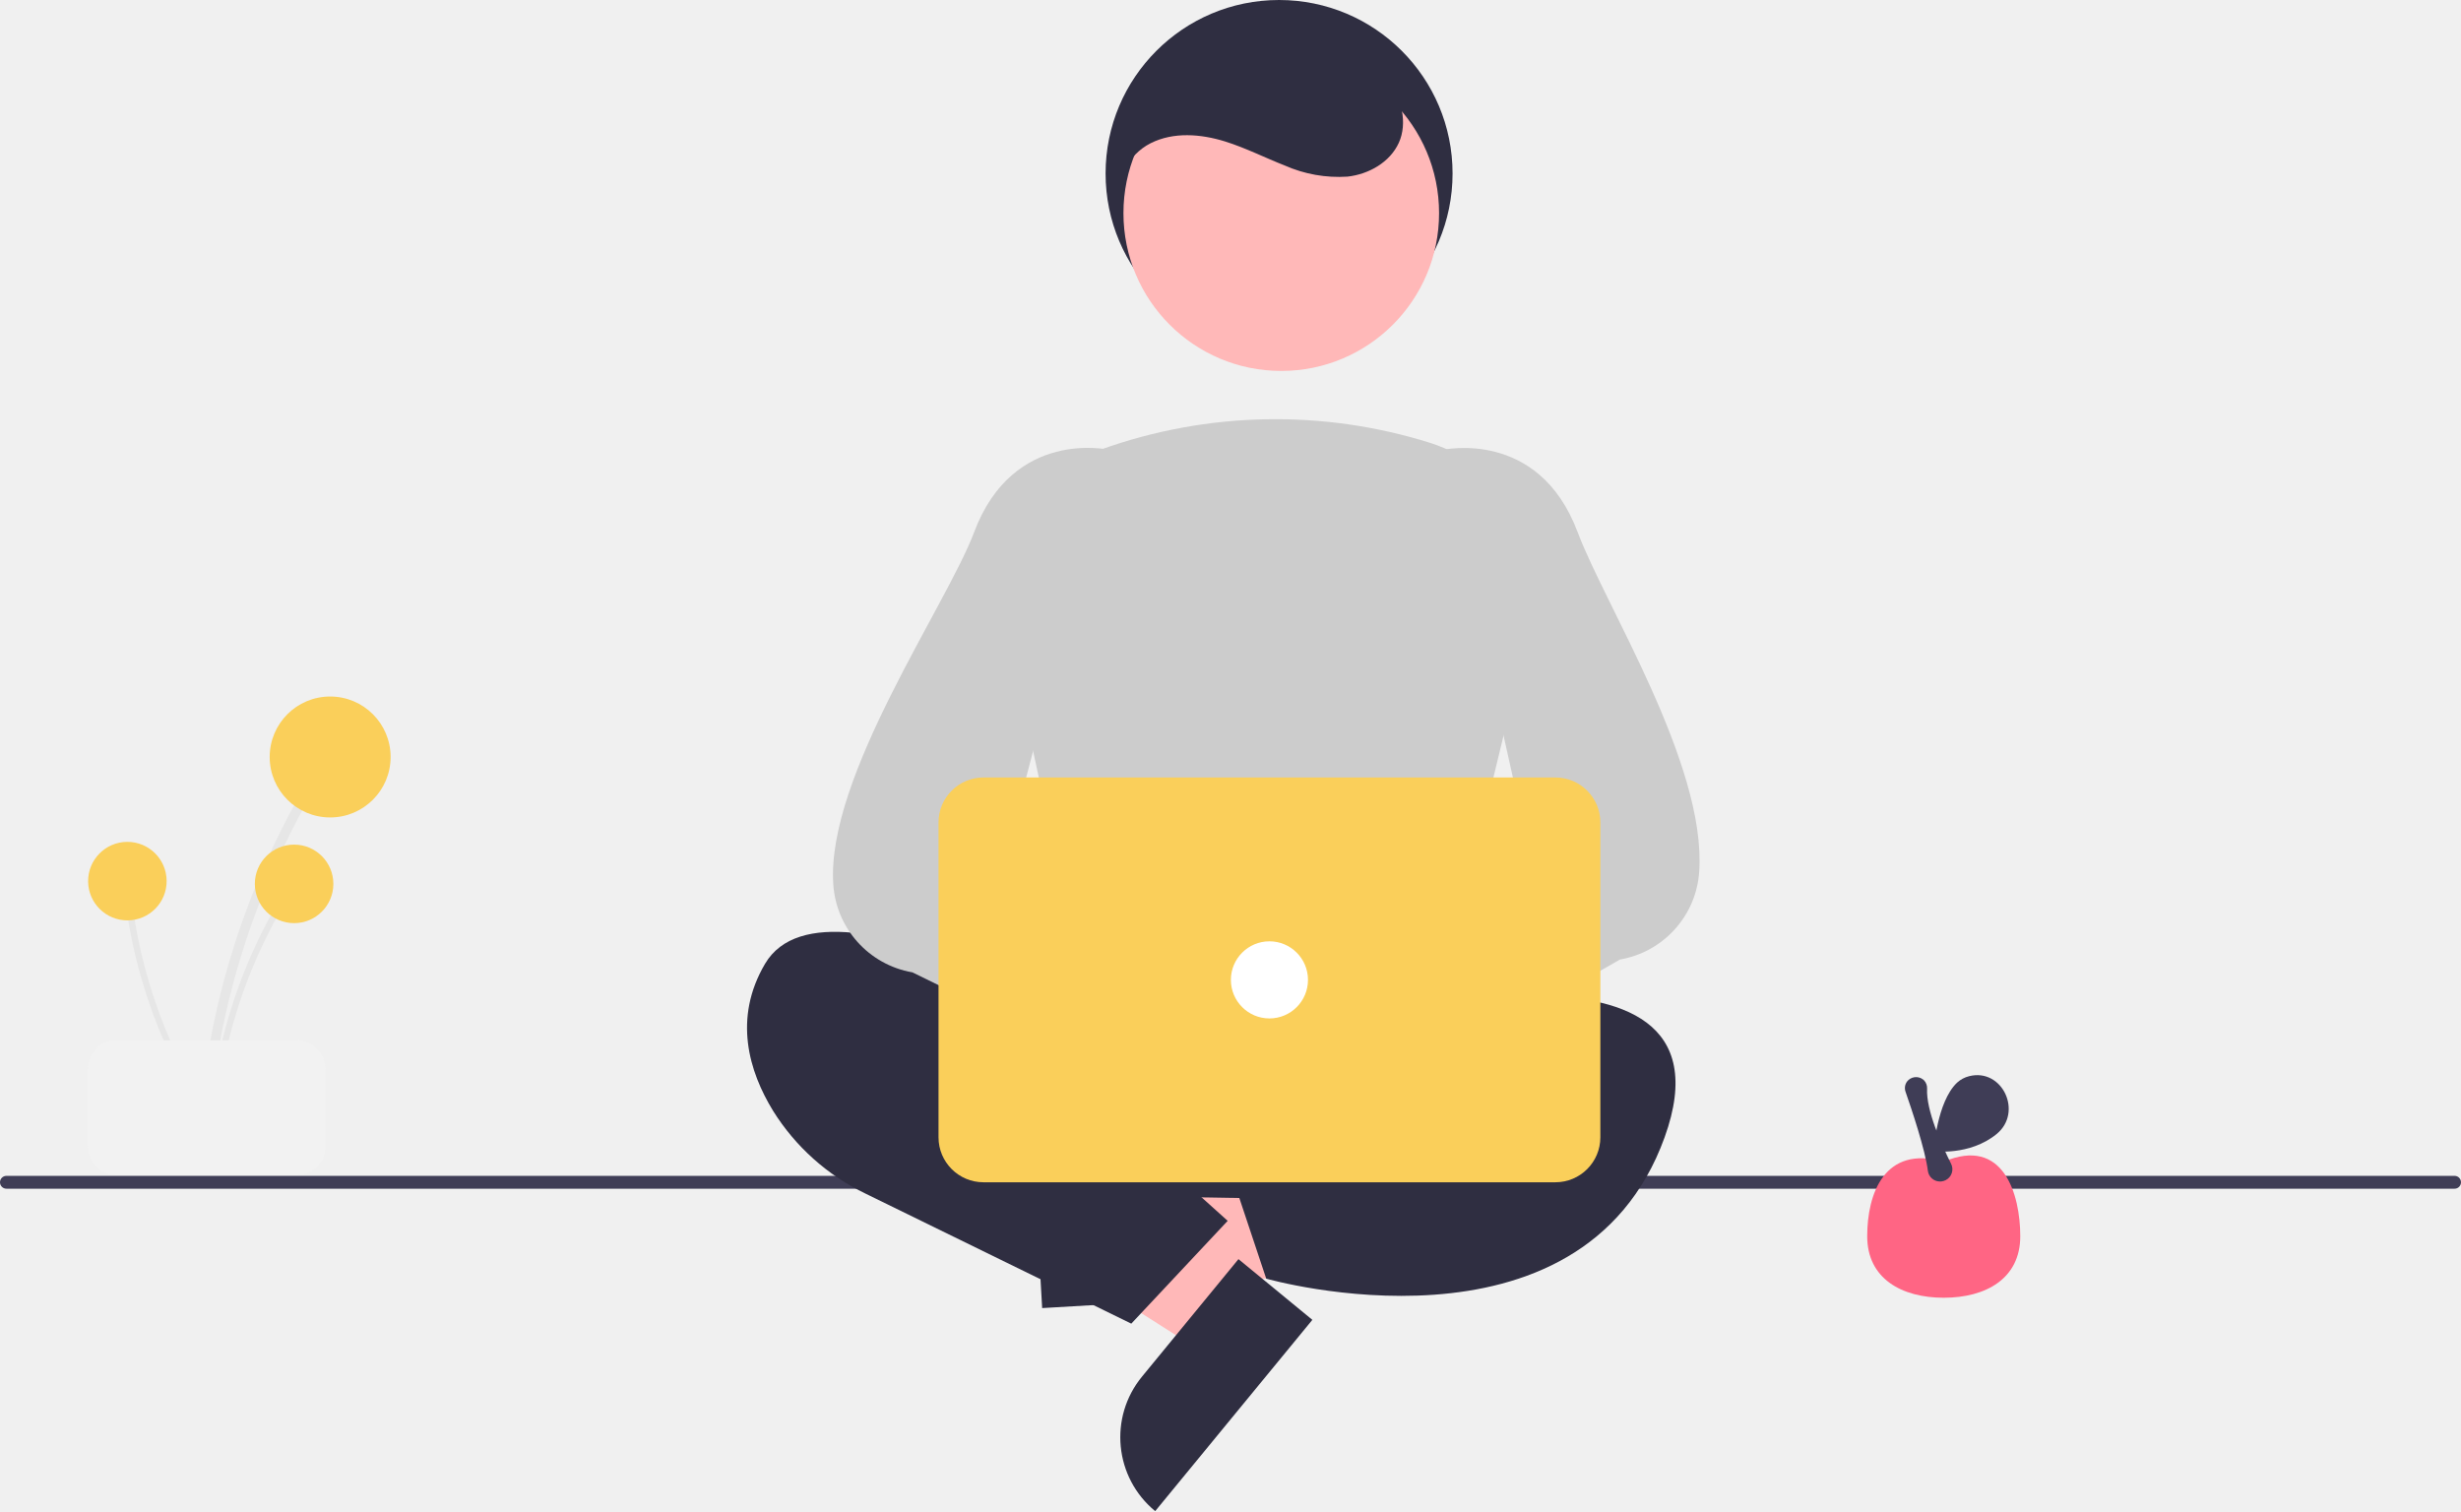
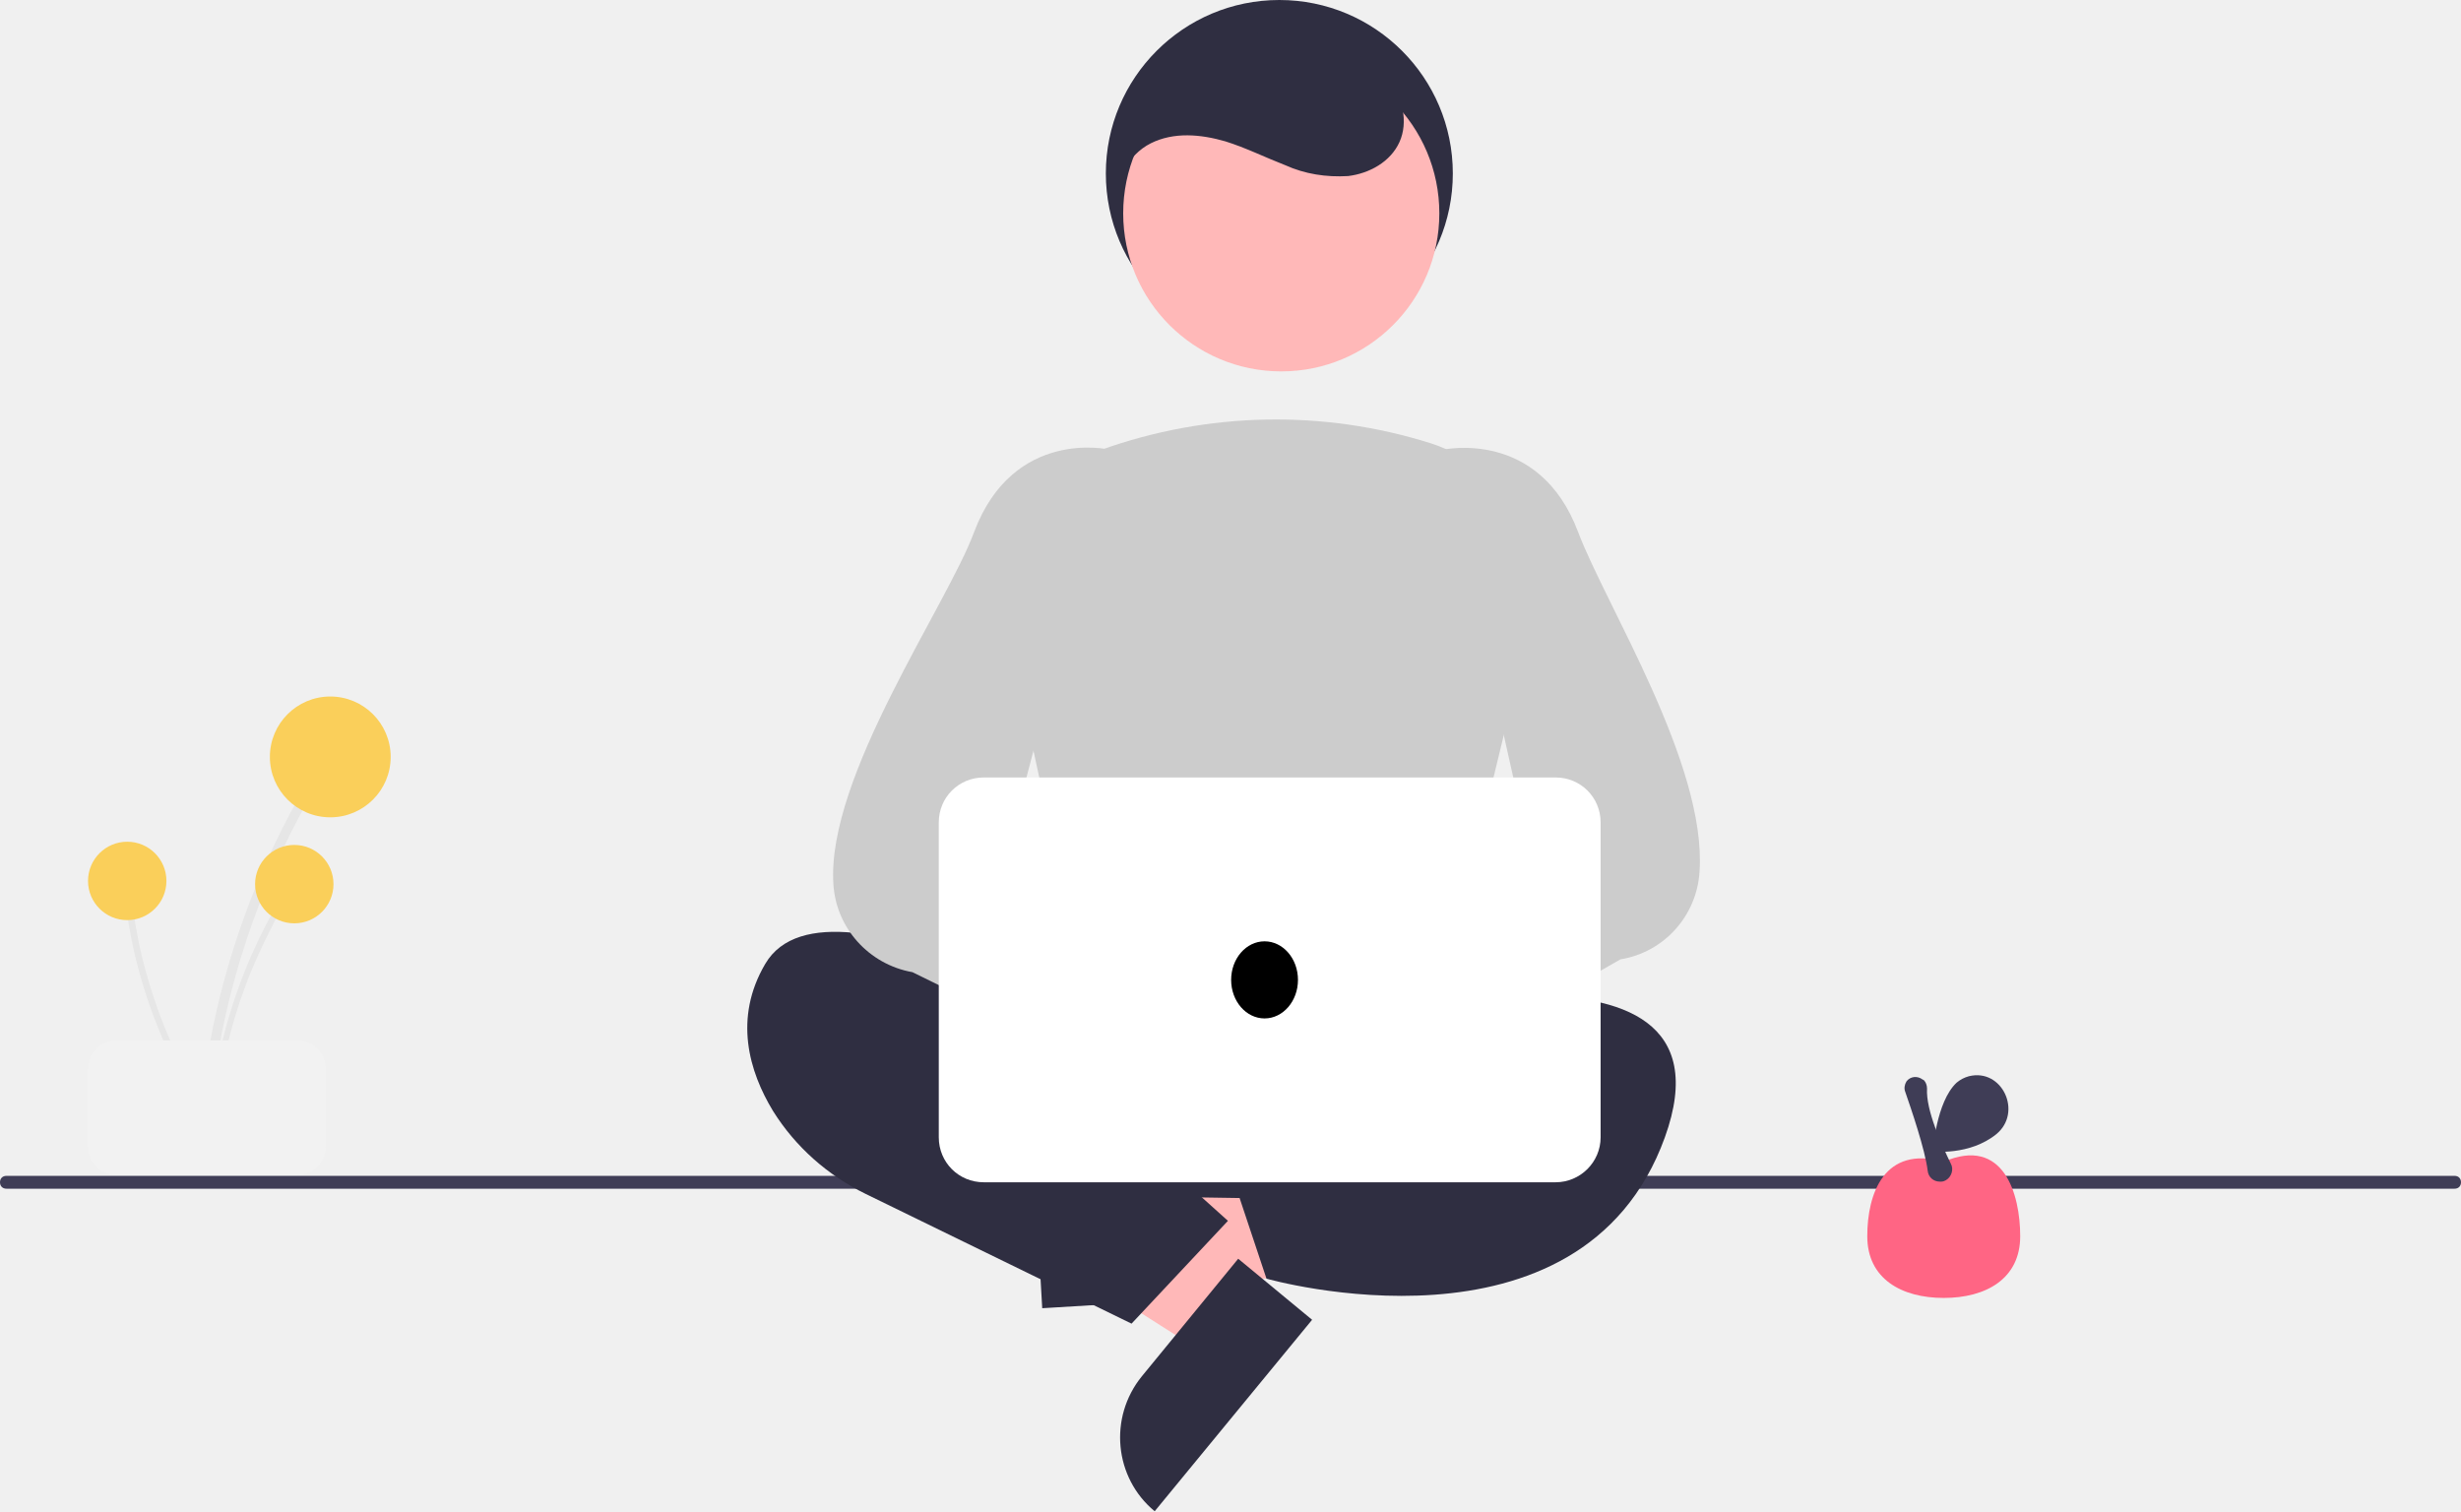
- <svg xmlns="http://www.w3.org/2000/svg" id="e4e579b4-5122-4d29-876c-085905a2d49a" viewBox="0 0 383 235.18">
-   <defs>
-     <style>.cls-1{fill:#3f3d56;}.cls-2{fill:#2f2e41;}.cls-3{fill:#ffb8b8;}.cls-4{fill:#ccc;}.cls-5{fill:#facf5a;}.cls-6{fill:#fff;}.cls-7{fill:#e6e6e6;}.cls-8{fill:#f2f2f2;}.cls-9{fill:#ff6584;}</style>
-   </defs>
-   <path class="cls-1" d="M518,291.9H137a1,1,0,0,1,0-2H518a1,1,0,0,1,0,2Z" transform="translate(-136 -106.9)" />
-   <circle class="cls-2" cx="199.06" cy="27" r="27" />
-   <polygon class="cls-3" points="173.41 200.33 172.69 188.09 219.56 179.5 220.61 197.57 173.41 200.33" />
-   <path class="cls-2" d="M311.68,286l1.38,23.61h0l-14.87.87h0L296,272.05h0A14.89,14.89,0,0,1,311.68,286Z" transform="translate(-136 -106.9)" />
-   <polygon class="cls-3" points="193.79 200.21 186 209.69 145.77 184.17 157.26 170.19 193.79 200.21" />
-   <path class="cls-2" d="M313.74,321.13l15-18.27h0l11.5,9.45h0l-24.46,29.77h0A14.88,14.88,0,0,1,313.74,321.13Z" transform="translate(-136 -106.9)" />
-   <path class="cls-2" d="M307.39,263.07l-5.32,25.08a4,4,0,0,0,3.08,4.74,3.31,3.31,0,0,0,.77.09l52.29.84a4,4,0,0,0,4.07-3.93,4.77,4.77,0,0,0-.06-.76l-4.58-25.92a4,4,0,0,0-3.94-3.31H311.3A4,4,0,0,0,307.39,263.07Z" transform="translate(-136 -106.9)" />
-   <path class="cls-2" d="M316.06,271.9s-51-32-61-15c-5,8.5-2.5,16.75,1.25,22.88a34.7,34.7,0,0,0,14.4,12.89l41.35,20.23,15-16-10-9Z" transform="translate(-136 -106.9)" />
-   <path class="cls-2" d="M342.06,266.9s66-19,53,17-62,22-62,22l-5-15,17-12Z" transform="translate(-136 -106.9)" />
-   <circle class="cls-3" cx="199.4" cy="33.17" r="24.56" />
-   <path class="cls-4" d="M336.68,270.87a131.44,131.44,0,0,1-30.25-4l-.3-.08-13.7-63a23.22,23.22,0,0,1,14.93-26.94,80.51,80.51,0,0,1,51.3-1h0a23.48,23.48,0,0,1,15.64,27.77L359,266.75l-.22.1C352.41,269.87,344.46,270.87,336.68,270.87Z" transform="translate(-136 -106.9)" />
-   <path class="cls-3" d="M318.27,275.77a10.06,10.06,0,0,1,12.87-6.06,9.43,9.43,0,0,1,1.61.75l27-23.43,2.44,18.41-26,19.42a10.11,10.11,0,0,1-17.91-9.09Z" transform="translate(-136 -106.9)" />
-   <path class="cls-4" d="M344,280.88a4.68,4.68,0,0,1-1.29-.19,4.5,4.5,0,0,1-3-2.82l-3.25-9.23a4.46,4.46,0,0,1,1.3-4.9l36.77-22.07L360.07,177l.37-.08c.15,0,15-3.42,21.09,12.81,4.26,11.36,20,36.07,18.92,52.77a14.89,14.89,0,0,1-12.33,13.73l-41.38,23.71A4.43,4.43,0,0,1,344,280.88Z" transform="translate(-136 -106.9)" />
-   <path class="cls-3" d="M348.14,273.57a10.06,10.06,0,0,0-12.87-6.05,10.21,10.21,0,0,0-1.61.74l-27-23.42-2.44,18.41,26,19.42a10.12,10.12,0,0,0,17.91-9.1Z" transform="translate(-136 -106.9)" />
-   <path class="cls-4" d="M325.11,280.88a4.43,4.43,0,0,1-2.73-.94L278,258.23a14.88,14.88,0,0,1-12.32-13.73c-1.11-16.7,17.66-43.41,21.92-54.77,6.09-16.23,20.94-12.85,21.09-12.81l.37.08-17.5,66.67,39.77,20.07a4.46,4.46,0,0,1,1.3,4.9l-3.26,9.23a4.46,4.46,0,0,1-3,2.82A4.74,4.74,0,0,1,325.11,280.88Z" transform="translate(-136 -106.9)" />
-   <path class="cls-5" d="M378.06,290.9h-89a7,7,0,0,1-7-7v-49a7,7,0,0,1,7-7h89a7,7,0,0,1,7,7v49A7,7,0,0,1,378.06,290.9Z" transform="translate(-136 -106.9)" />
-   <circle class="cls-6" cx="197.56" cy="152.5" r="6" />
-   <path class="cls-2" d="M310.59,139.07c-1.46-3.69.93-8.09,4.48-9.88s7.81-1.45,11.6-.27c3.19,1,6.17,2.52,9.28,3.74a20.79,20.79,0,0,0,9.75,1.73c3.32-.37,6.62-2.23,8-5.28s.45-7-1.71-9.71a18.88,18.88,0,0,0-8.61-5.53c-7.31-2.58-15.75-2.65-22.54,1.09s-11.39,11.71-10,19.33" transform="translate(-136 -106.9)" />
-   <path class="cls-7" d="M168.66,280.22a122.23,122.23,0,0,1,10.1-38.52q2.28-5.08,5-10a.74.74,0,0,0-1.28-.75,123.76,123.76,0,0,0-13.77,38q-1,5.59-1.55,11.25c-.09.95,1.39.95,1.48,0Z" transform="translate(-136 -106.9)" />
-   <circle class="cls-5" cx="51.38" cy="117.81" r="9.41" />
-   <path class="cls-7" d="M169.63,280.47a79.13,79.13,0,0,1,6.55-25c1-2.2,2.07-4.35,3.25-6.46a.48.48,0,0,0-.19-.65.49.49,0,0,0-.64.16,80.34,80.34,0,0,0-8.93,24.64c-.45,2.42-.78,4.85-1,7.3C168.6,281.09,169.57,281.08,169.63,280.47Z" transform="translate(-136 -106.9)" />
-   <circle class="cls-5" cx="45.77" cy="137.56" r="6.11" />
-   <path class="cls-7" d="M168.41,279.89a78.83,78.83,0,0,1-10.2-23.73q-.87-3.51-1.41-7.1a.48.48,0,0,0-1,.13A79.94,79.94,0,0,0,164,274.11q1.69,3.27,3.69,6.38c.33.52,1.09-.08.76-.6Z" transform="translate(-136 -106.9)" />
-   <circle class="cls-5" cx="155.83" cy="244.03" r="6.11" transform="translate(-138.13 -105.53) rotate(-0.5)" />
-   <path class="cls-8" d="M149.66,285.3v-12a4.49,4.49,0,0,1,4.5-4.5h28a4.5,4.5,0,0,1,4.5,4.5v12a4.51,4.51,0,0,1-4.5,4.5h-28A4.51,4.51,0,0,1,149.66,285.3Z" transform="translate(-136 -106.9)" />
-   <path class="cls-9" d="M450.41,299.3c0,6.58-5.33,9.57-11.91,9.57s-11.91-3-11.91-9.57,2.65-14.25,11.91-11.6C447.76,283.73,450.41,292.73,450.41,299.3Z" transform="translate(-136 -106.9)" />
-   <path class="cls-1" d="M437.92,290.78a1.9,1.9,0,0,1-1.89-1.66c-.4-3.28-2.57-9.71-3.48-12.32h0a1.73,1.73,0,0,1,.23-1.57,1.78,1.78,0,0,1,2.5-.33l.16.14a1.77,1.77,0,0,1,.47,1.28c-.18,3.35,2.26,8.76,3.73,11.69a1.9,1.9,0,0,1-.84,2.56,2,2,0,0,1-.67.2Z" transform="translate(-136 -106.9)" />
-   <path class="cls-1" d="M446.73,283.39c4.14-3.39.89-10.31-4.28-9a4.29,4.29,0,0,0-1.87,1c-3.17,3-3.66,10.67-3.66,10.67S442.52,286.83,446.73,283.39Z" transform="translate(-136 -106.9)" />
+ <svg xmlns="http://www.w3.org/2000/svg" version="1.1" id="e4e579b4-5122-4d29-876c-085905a2d49a" x="0px" y="0px" viewBox="0 0 383 235.2" style="enable-background:new 0 0 383 235.2;" xml:space="preserve">
+   <style type="text/css">
+ 	.st0{fill:#3F3D56;}
+ 	.st1{fill:#2F2E41;}
+ 	.st2{fill:#FFB8B8;}
+ 	.st3{fill:#CCCCCC;}
+ 	.st4{fill:#FFFFFF;}
+ 	.st5{fill:#E6E6E6;}
+ 	.st6{fill:#FACF5A;}
+ 	.st7{fill:#F2F2F2;}
+ 	.st8{fill:#FF6584;}
+ </style>
+   <path class="st0" d="M382,185H1c-0.6,0-1-0.4-1-1s0.4-1,1-1h381c0.6,0,1,0.4,1,1S382.6,185,382,185z" />
+   <circle class="st1" cx="199.1" cy="27" r="27" />
+   <polygon class="st2" points="173.4,200.3 172.7,188.1 219.6,179.5 220.6,197.6 " />
+   <path class="st1" d="M175.7,179.1l1.4,23.6l0,0l-14.9,0.9l0,0l-2.2-38.4l0,0C168.2,164.7,175.2,170.9,175.7,179.1z" />
+   <polygon class="st2" points="193.8,200.2 186,209.7 145.8,184.2 157.3,170.2 " />
+   <path class="st1" d="M177.7,214.2l15-18.3l0,0l11.5,9.5l0,0l-24.5,29.8l0,0C173.4,230,172.5,220.6,177.7,214.2  C177.7,214.2,177.7,214.2,177.7,214.2z" />
+   <path class="st1" d="M171.4,156.2l-5.3,25.1c-0.5,2.2,0.9,4.3,3.1,4.7c0.3,0.1,0.5,0.1,0.8,0.1l52.3,0.8c2.2,0,4-1.7,4.1-3.9  c0,0,0,0,0,0c0-0.3,0-0.5-0.1-0.8l-4.6-25.9c-0.3-1.9-2-3.3-3.9-3.3h-42.4C173.4,153,171.8,154.3,171.4,156.2z" />
+   <path class="st1" d="M180.1,165c0,0-51-32-61-15c-5,8.5-2.5,16.8,1.2,22.9c3.5,5.6,8.5,10,14.4,12.9l41.4,20.2l15-16l-10-9  L180.1,165z" />
+   <path class="st1" d="M206.1,160c0,0,66-19,53,17s-62,22-62,22l-5-15l17-12L206.1,160z" />
+   <circle class="st2" cx="199.4" cy="33.2" r="24.6" />
+   <path class="st3" d="M200.7,164c-10.2-0.2-20.4-1.5-30.2-4l-0.3-0.1l-13.7-63c-2.6-11.5,3.9-23,14.9-26.9c16.5-5.9,34.5-6.3,51.3-1  l0,0c11.7,3.8,18.5,15.9,15.6,27.8L223,159.9l-0.2,0.1C216.4,163,208.5,164,200.7,164z" />
+   <path class="st2" d="M182.3,168.9c1.9-5.2,7.6-7.9,12.9-6.1c0.6,0.2,1.1,0.4,1.6,0.8l27-23.4l2.4,18.4l-26,19.4  c-3.1,4.7-9.4,5.9-14,2.8C182.3,178.2,180.7,173.3,182.3,168.9L182.3,168.9z" />
+   <path class="st3" d="M208,174c-0.4,0-0.9-0.1-1.3-0.2c-1.4-0.4-2.5-1.5-3-2.8l-3.2-9.2c-0.6-1.7-0.1-3.7,1.3-4.9l36.8-22.1  l-14.5-64.7l0.4-0.1c0.1,0,15-3.4,21.1,12.8c4.3,11.4,20,36.1,18.9,52.8c-0.4,6.9-5.5,12.6-12.3,13.7L210.7,173  C210,173.7,209,174,208,174z" />
+   <path class="st2" d="M212.1,166.7c-1.9-5.2-7.6-7.9-12.9-6c-0.6,0.2-1.1,0.4-1.6,0.7l-27-23.4l-2.4,18.4l26,19.4  c3.1,4.6,9.4,5.9,14,2.7C212.1,175.9,213.7,171,212.1,166.7L212.1,166.7z" />
+   <path class="st3" d="M189.1,174c-1,0-2-0.3-2.7-0.9L142,151.3c-6.8-1.2-11.9-6.9-12.3-13.7c-1.1-16.7,17.7-43.4,21.9-54.8  c6.1-16.2,20.9-12.9,21.1-12.8l0.4,0.1l-17.5,66.7l39.8,20.1c1.4,1.2,1.9,3.2,1.3,4.9l-3.3,9.2c-0.5,1.4-1.6,2.4-3,2.8  C190,173.9,189.5,174,189.1,174z" />
+   <path class="st4" d="M242.1,184h-89c-3.9,0-7-3.1-7-7v-49c0-3.9,3.1-7,7-7h89c3.9,0,7,3.1,7,7v49C249.1,180.9,245.9,184,242.1,184z" />
+   <ellipse cx="196.8" cy="152.5" rx="5.2" ry="6" />
+   <path class="st1" d="M174.6,32.2c-1.5-3.7,0.9-8.1,4.5-9.9s7.8-1.4,11.6-0.3c3.2,1,6.2,2.5,9.3,3.7c3.1,1.4,6.4,1.9,9.8,1.7  c3.3-0.4,6.6-2.2,8-5.3s0.5-7-1.7-9.7c-2.3-2.6-5.3-4.5-8.6-5.5c-7.3-2.6-15.8-2.7-22.5,1.1s-11.4,11.7-10,19.3" />
+   <path class="st5" d="M32.7,173.3c1.2-13.3,4.7-26.3,10.1-38.5c1.5-3.4,3.2-6.7,5-10c0.2-0.4,0.1-0.8-0.3-1s-0.8-0.1-1,0.3  c-6.6,11.8-11.3,24.7-13.8,38c-0.7,3.7-1.2,7.5-1.6,11.2C31.1,174.3,32.6,174.3,32.7,173.3L32.7,173.3z" />
+   <circle class="st6" cx="51.4" cy="117.8" r="9.4" />
+   <path class="st5" d="M33.6,173.6c0.8-8.6,3-17.1,6.6-25c1-2.2,2.1-4.4,3.2-6.5c0.1-0.2,0-0.5-0.2-0.6c-0.2-0.1-0.5-0.1-0.6,0.2  c-4.3,7.7-7.3,16-8.9,24.6c-0.4,2.4-0.8,4.9-1,7.3C32.6,174.2,33.6,174.2,33.6,173.6z" />
+   <circle class="st6" cx="45.8" cy="137.6" r="6.1" />
+   <path class="st5" d="M32.4,173c-4.7-7.3-8.1-15.3-10.2-23.7c-0.6-2.3-1-4.7-1.4-7.1c0-0.3-0.3-0.5-0.6-0.4c-0.3,0-0.5,0.3-0.4,0.6  l0,0c1.3,8.7,4.1,17.1,8.2,24.9c1.1,2.2,2.4,4.3,3.7,6.4C32,174.1,32.8,173.5,32.4,173L32.4,173z" />
+   <circle class="st6" cx="19.8" cy="137.1" r="6.1" />
+   <path class="st7" d="M13.7,178.4v-12c0-2.5,2-4.5,4.5-4.5c0,0,0,0,0,0h28c2.5,0,4.5,2,4.5,4.5v12c0,2.5-2,4.5-4.5,4.5h-28  C15.7,182.9,13.7,180.9,13.7,178.4z" />
+   <path class="st8" d="M314.4,192.4c0,6.6-5.3,9.6-11.9,9.6s-11.9-3-11.9-9.6s2.6-14.2,11.9-11.6C311.8,176.8,314.4,185.8,314.4,192.4  z" />
+   <path class="st0" d="M301.9,183.9c-1,0-1.8-0.7-1.9-1.7c-0.4-3.3-2.6-9.7-3.5-12.3l0,0c-0.2-0.5-0.1-1.1,0.2-1.6  c0.6-0.8,1.7-0.9,2.5-0.3c0,0,0,0,0,0l0.2,0.1c0.3,0.3,0.5,0.8,0.5,1.3c-0.2,3.4,2.3,8.8,3.7,11.7c0.5,0.9,0.1,2.1-0.8,2.6  c0,0,0,0,0,0c-0.2,0.1-0.4,0.2-0.7,0.2L301.9,183.9z" />
+   <path class="st0" d="M310.7,176.5c4.1-3.4,0.9-10.3-4.3-9c-0.7,0.2-1.3,0.5-1.9,1c-3.2,3-3.7,10.7-3.7,10.7S306.5,179.9,310.7,176.5  z" />
</svg>
